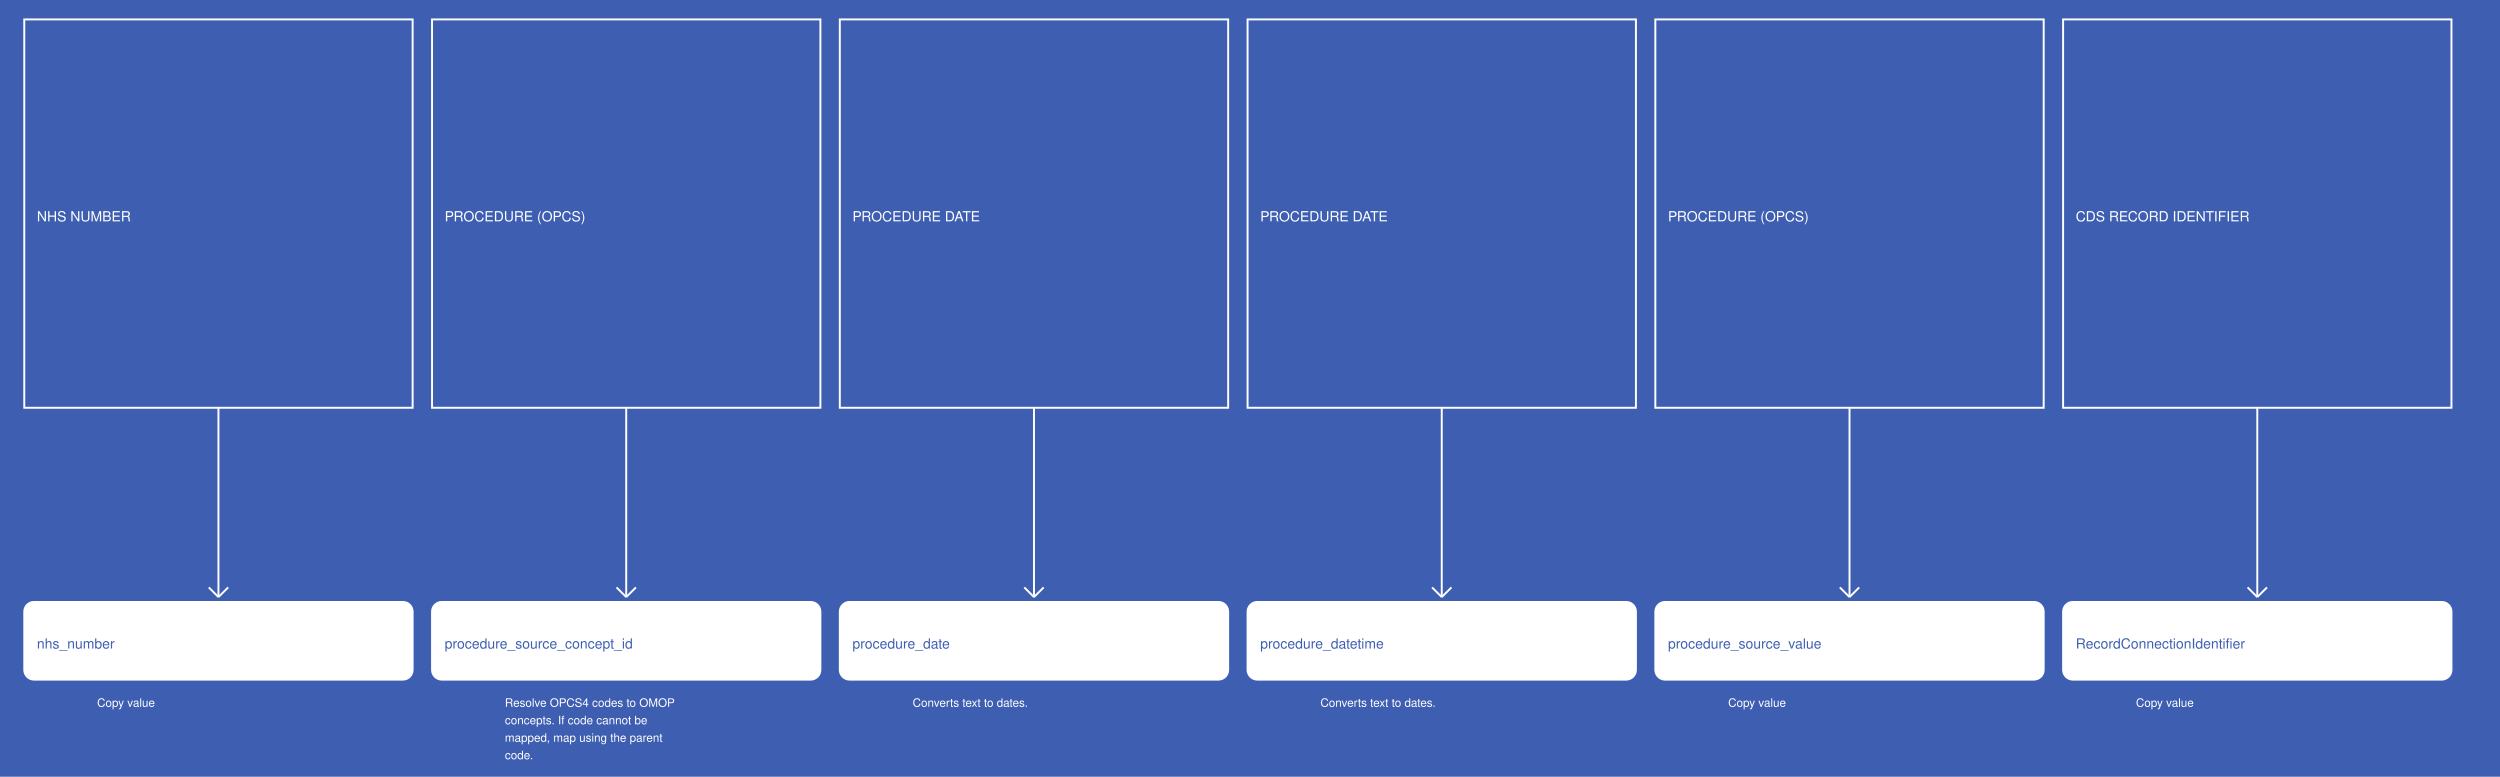
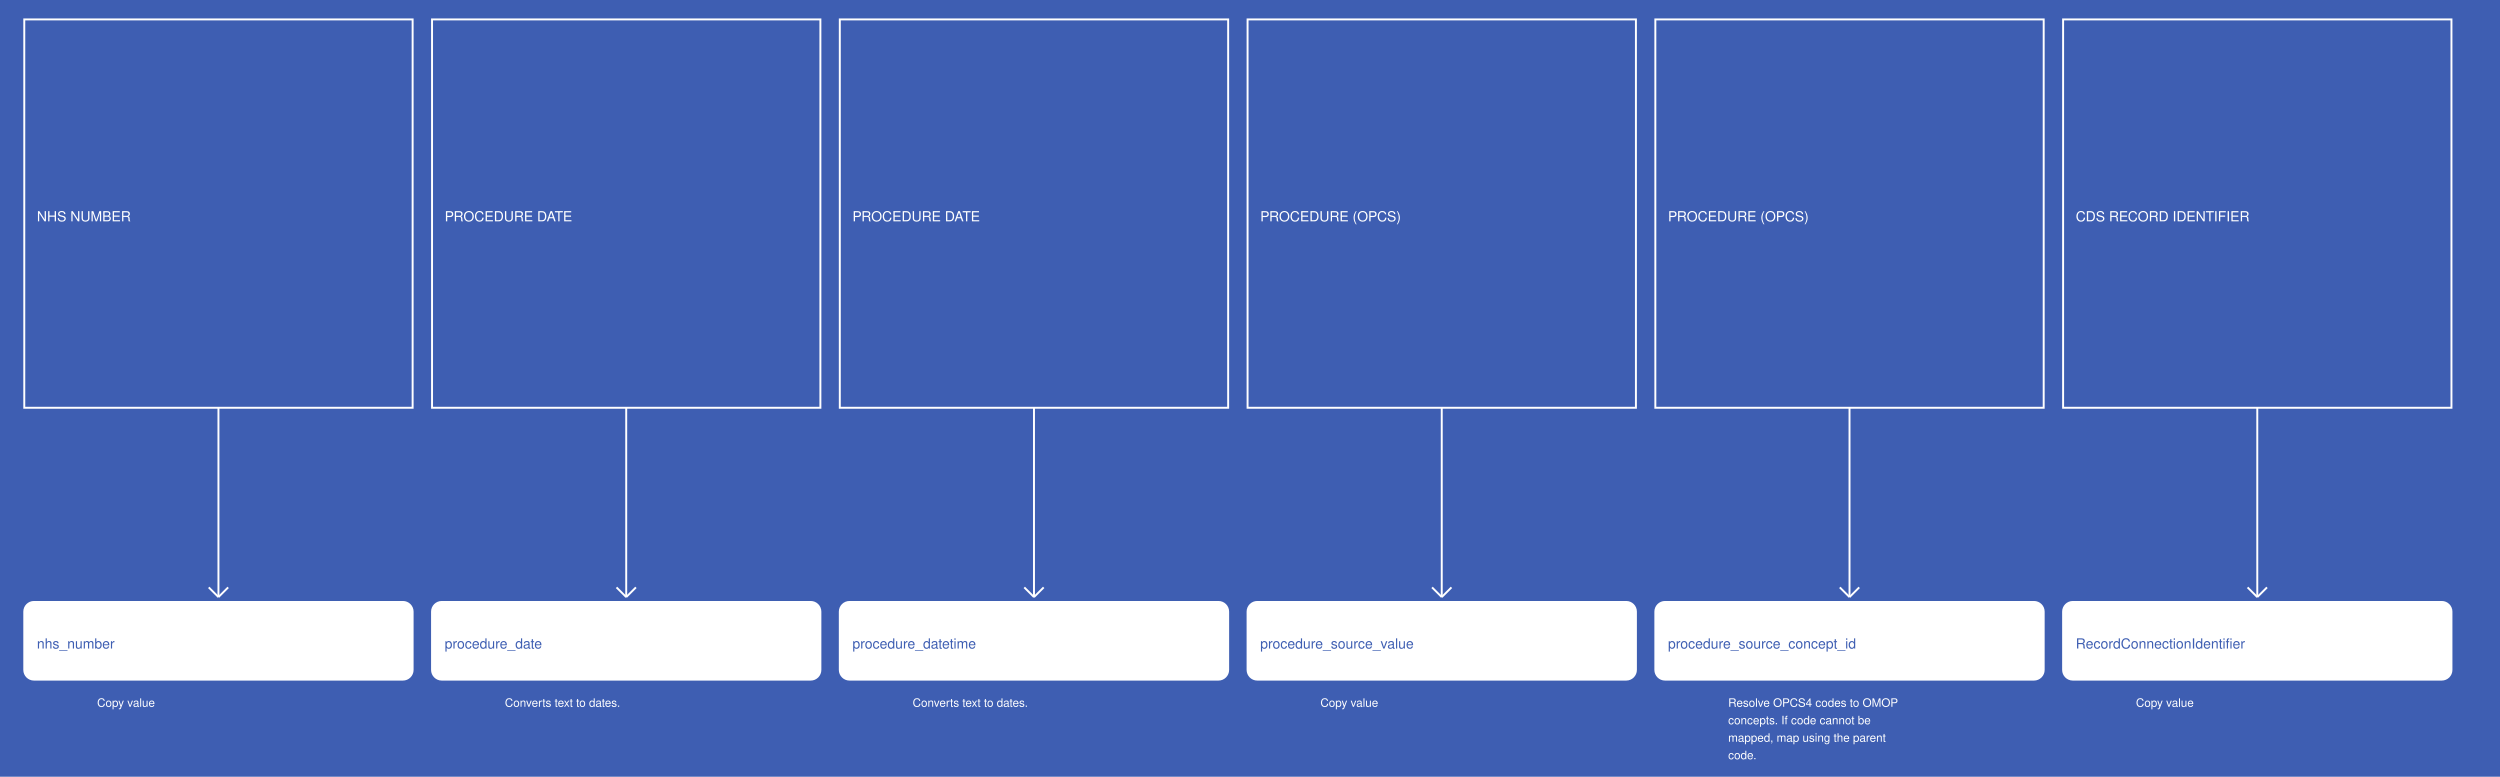
<svg xmlns="http://www.w3.org/2000/svg" width="2575" height="800">
  <rect width="100%" height="100%" fill="#3E5EB2" />
  <g>
    <rect x="25" y="20" width="400" height="400" fill="#3E5EB2" stroke="white" stroke-width="2" />
    <text x="38" y="228" fill="white" font-family="Helvetica" font-size="1.2em" text-anchor="start">NHS NUMBER</text>
  </g>
  <g>
    <line x1="225" y1="420" x2="225" y2="615" stroke="white" stroke-width="2" />
    <line x1="215" y1="605" x2="225" y2="615" stroke="white" stroke-width="2" />
    <line x1="235" y1="605" x2="225" y2="615" stroke="white" stroke-width="2" />
    <text x="100" y="728" fill="white" font-size="1em" font-family="Helvetica">Copy value</text>
  </g>
  <g>
    <rect x="25" y="620" width="400" height="80" fill="white" stroke="white" stroke-width="2" rx="10" />
    <text x="38" y="668" fill="#3E5EB2" font-family="Helvetica" font-size="1.2em" text-anchor="start">nhs_number</text>
  </g>
  <g>
    <rect x="445" y="20" width="400" height="400" fill="#3E5EB2" stroke="white" stroke-width="2" />
-     <text x="458" y="228" fill="white" font-family="Helvetica" font-size="1.2em" text-anchor="start">PROCEDURE (OPCS)</text>
+     <text x="458" y="228" fill="white" font-family="Helvetica" font-size="1.2em" text-anchor="start">PROCEDURE DATE</text>
  </g>
  <g>
    <line x1="645" y1="420" x2="645" y2="615" stroke="white" stroke-width="2" />
    <line x1="635" y1="605" x2="645" y2="615" stroke="white" stroke-width="2" />
    <line x1="655" y1="605" x2="645" y2="615" stroke="white" stroke-width="2" />
-     <text x="520" y="728" fill="white" font-size="1em" font-family="Helvetica">Resolve OPCS4 codes to OMOP</text>
-     <text x="520" y="746" fill="white" font-size="1em" font-family="Helvetica">concepts. If code cannot be</text>
-     <text x="520" y="764" fill="white" font-size="1em" font-family="Helvetica">mapped, map using the parent</text>
-     <text x="520" y="782" fill="white" font-size="1em" font-family="Helvetica">code.</text>
+     <text x="520" y="728" fill="white" font-size="1em" font-family="Helvetica">Converts text to dates.</text>
  </g>
  <g>
    <rect x="445" y="620" width="400" height="80" fill="white" stroke="white" stroke-width="2" rx="10" />
-     <text x="458" y="668" fill="#3E5EB2" font-family="Helvetica" font-size="1.2em" text-anchor="start">procedure_source_concept_id</text>
+     <text x="458" y="668" fill="#3E5EB2" font-family="Helvetica" font-size="1.2em" text-anchor="start">procedure_date</text>
  </g>
  <g>
    <rect x="865" y="20" width="400" height="400" fill="#3E5EB2" stroke="white" stroke-width="2" />
    <text x="878" y="228" fill="white" font-family="Helvetica" font-size="1.2em" text-anchor="start">PROCEDURE DATE</text>
  </g>
  <g>
    <line x1="1065" y1="420" x2="1065" y2="615" stroke="white" stroke-width="2" />
    <line x1="1055" y1="605" x2="1065" y2="615" stroke="white" stroke-width="2" />
    <line x1="1075" y1="605" x2="1065" y2="615" stroke="white" stroke-width="2" />
    <text x="940" y="728" fill="white" font-size="1em" font-family="Helvetica">Converts text to dates.</text>
  </g>
  <g>
    <rect x="865" y="620" width="400" height="80" fill="white" stroke="white" stroke-width="2" rx="10" />
-     <text x="878" y="668" fill="#3E5EB2" font-family="Helvetica" font-size="1.2em" text-anchor="start">procedure_date</text>
+     <text x="878" y="668" fill="#3E5EB2" font-family="Helvetica" font-size="1.2em" text-anchor="start">procedure_datetime</text>
  </g>
  <g>
    <rect x="1285" y="20" width="400" height="400" fill="#3E5EB2" stroke="white" stroke-width="2" />
-     <text x="1298" y="228" fill="white" font-family="Helvetica" font-size="1.2em" text-anchor="start">PROCEDURE DATE</text>
+     <text x="1298" y="228" fill="white" font-family="Helvetica" font-size="1.2em" text-anchor="start">PROCEDURE (OPCS)</text>
  </g>
  <g>
    <line x1="1485" y1="420" x2="1485" y2="615" stroke="white" stroke-width="2" />
    <line x1="1475" y1="605" x2="1485" y2="615" stroke="white" stroke-width="2" />
    <line x1="1495" y1="605" x2="1485" y2="615" stroke="white" stroke-width="2" />
-     <text x="1360" y="728" fill="white" font-size="1em" font-family="Helvetica">Converts text to dates.</text>
+     <text x="1360" y="728" fill="white" font-size="1em" font-family="Helvetica">Copy value</text>
  </g>
  <g>
    <rect x="1285" y="620" width="400" height="80" fill="white" stroke="white" stroke-width="2" rx="10" />
-     <text x="1298" y="668" fill="#3E5EB2" font-family="Helvetica" font-size="1.2em" text-anchor="start">procedure_datetime</text>
+     <text x="1298" y="668" fill="#3E5EB2" font-family="Helvetica" font-size="1.2em" text-anchor="start">procedure_source_value</text>
  </g>
  <g>
    <rect x="1705" y="20" width="400" height="400" fill="#3E5EB2" stroke="white" stroke-width="2" />
    <text x="1718" y="228" fill="white" font-family="Helvetica" font-size="1.2em" text-anchor="start">PROCEDURE (OPCS)</text>
  </g>
  <g>
    <line x1="1905" y1="420" x2="1905" y2="615" stroke="white" stroke-width="2" />
    <line x1="1895" y1="605" x2="1905" y2="615" stroke="white" stroke-width="2" />
    <line x1="1915" y1="605" x2="1905" y2="615" stroke="white" stroke-width="2" />
-     <text x="1780" y="728" fill="white" font-size="1em" font-family="Helvetica">Copy value</text>
+     <text x="1780" y="728" fill="white" font-size="1em" font-family="Helvetica">Resolve OPCS4 codes to OMOP</text>
+     <text x="1780" y="746" fill="white" font-size="1em" font-family="Helvetica">concepts. If code cannot be</text>
+     <text x="1780" y="764" fill="white" font-size="1em" font-family="Helvetica">mapped, map using the parent</text>
+     <text x="1780" y="782" fill="white" font-size="1em" font-family="Helvetica">code.</text>
  </g>
  <g>
    <rect x="1705" y="620" width="400" height="80" fill="white" stroke="white" stroke-width="2" rx="10" />
-     <text x="1718" y="668" fill="#3E5EB2" font-family="Helvetica" font-size="1.2em" text-anchor="start">procedure_source_value</text>
+     <text x="1718" y="668" fill="#3E5EB2" font-family="Helvetica" font-size="1.2em" text-anchor="start">procedure_source_concept_id</text>
  </g>
  <g>
    <rect x="2125" y="20" width="400" height="400" fill="#3E5EB2" stroke="white" stroke-width="2" />
    <text x="2138" y="228" fill="white" font-family="Helvetica" font-size="1.2em" text-anchor="start">CDS RECORD IDENTIFIER</text>
  </g>
  <g>
    <line x1="2325" y1="420" x2="2325" y2="615" stroke="white" stroke-width="2" />
    <line x1="2315" y1="605" x2="2325" y2="615" stroke="white" stroke-width="2" />
    <line x1="2335" y1="605" x2="2325" y2="615" stroke="white" stroke-width="2" />
    <text x="2200" y="728" fill="white" font-size="1em" font-family="Helvetica">Copy value</text>
  </g>
  <g>
    <rect x="2125" y="620" width="400" height="80" fill="white" stroke="white" stroke-width="2" rx="10" />
    <text x="2138" y="668" fill="#3E5EB2" font-family="Helvetica" font-size="1.2em" text-anchor="start">RecordConnectionIdentifier</text>
  </g>
</svg>
